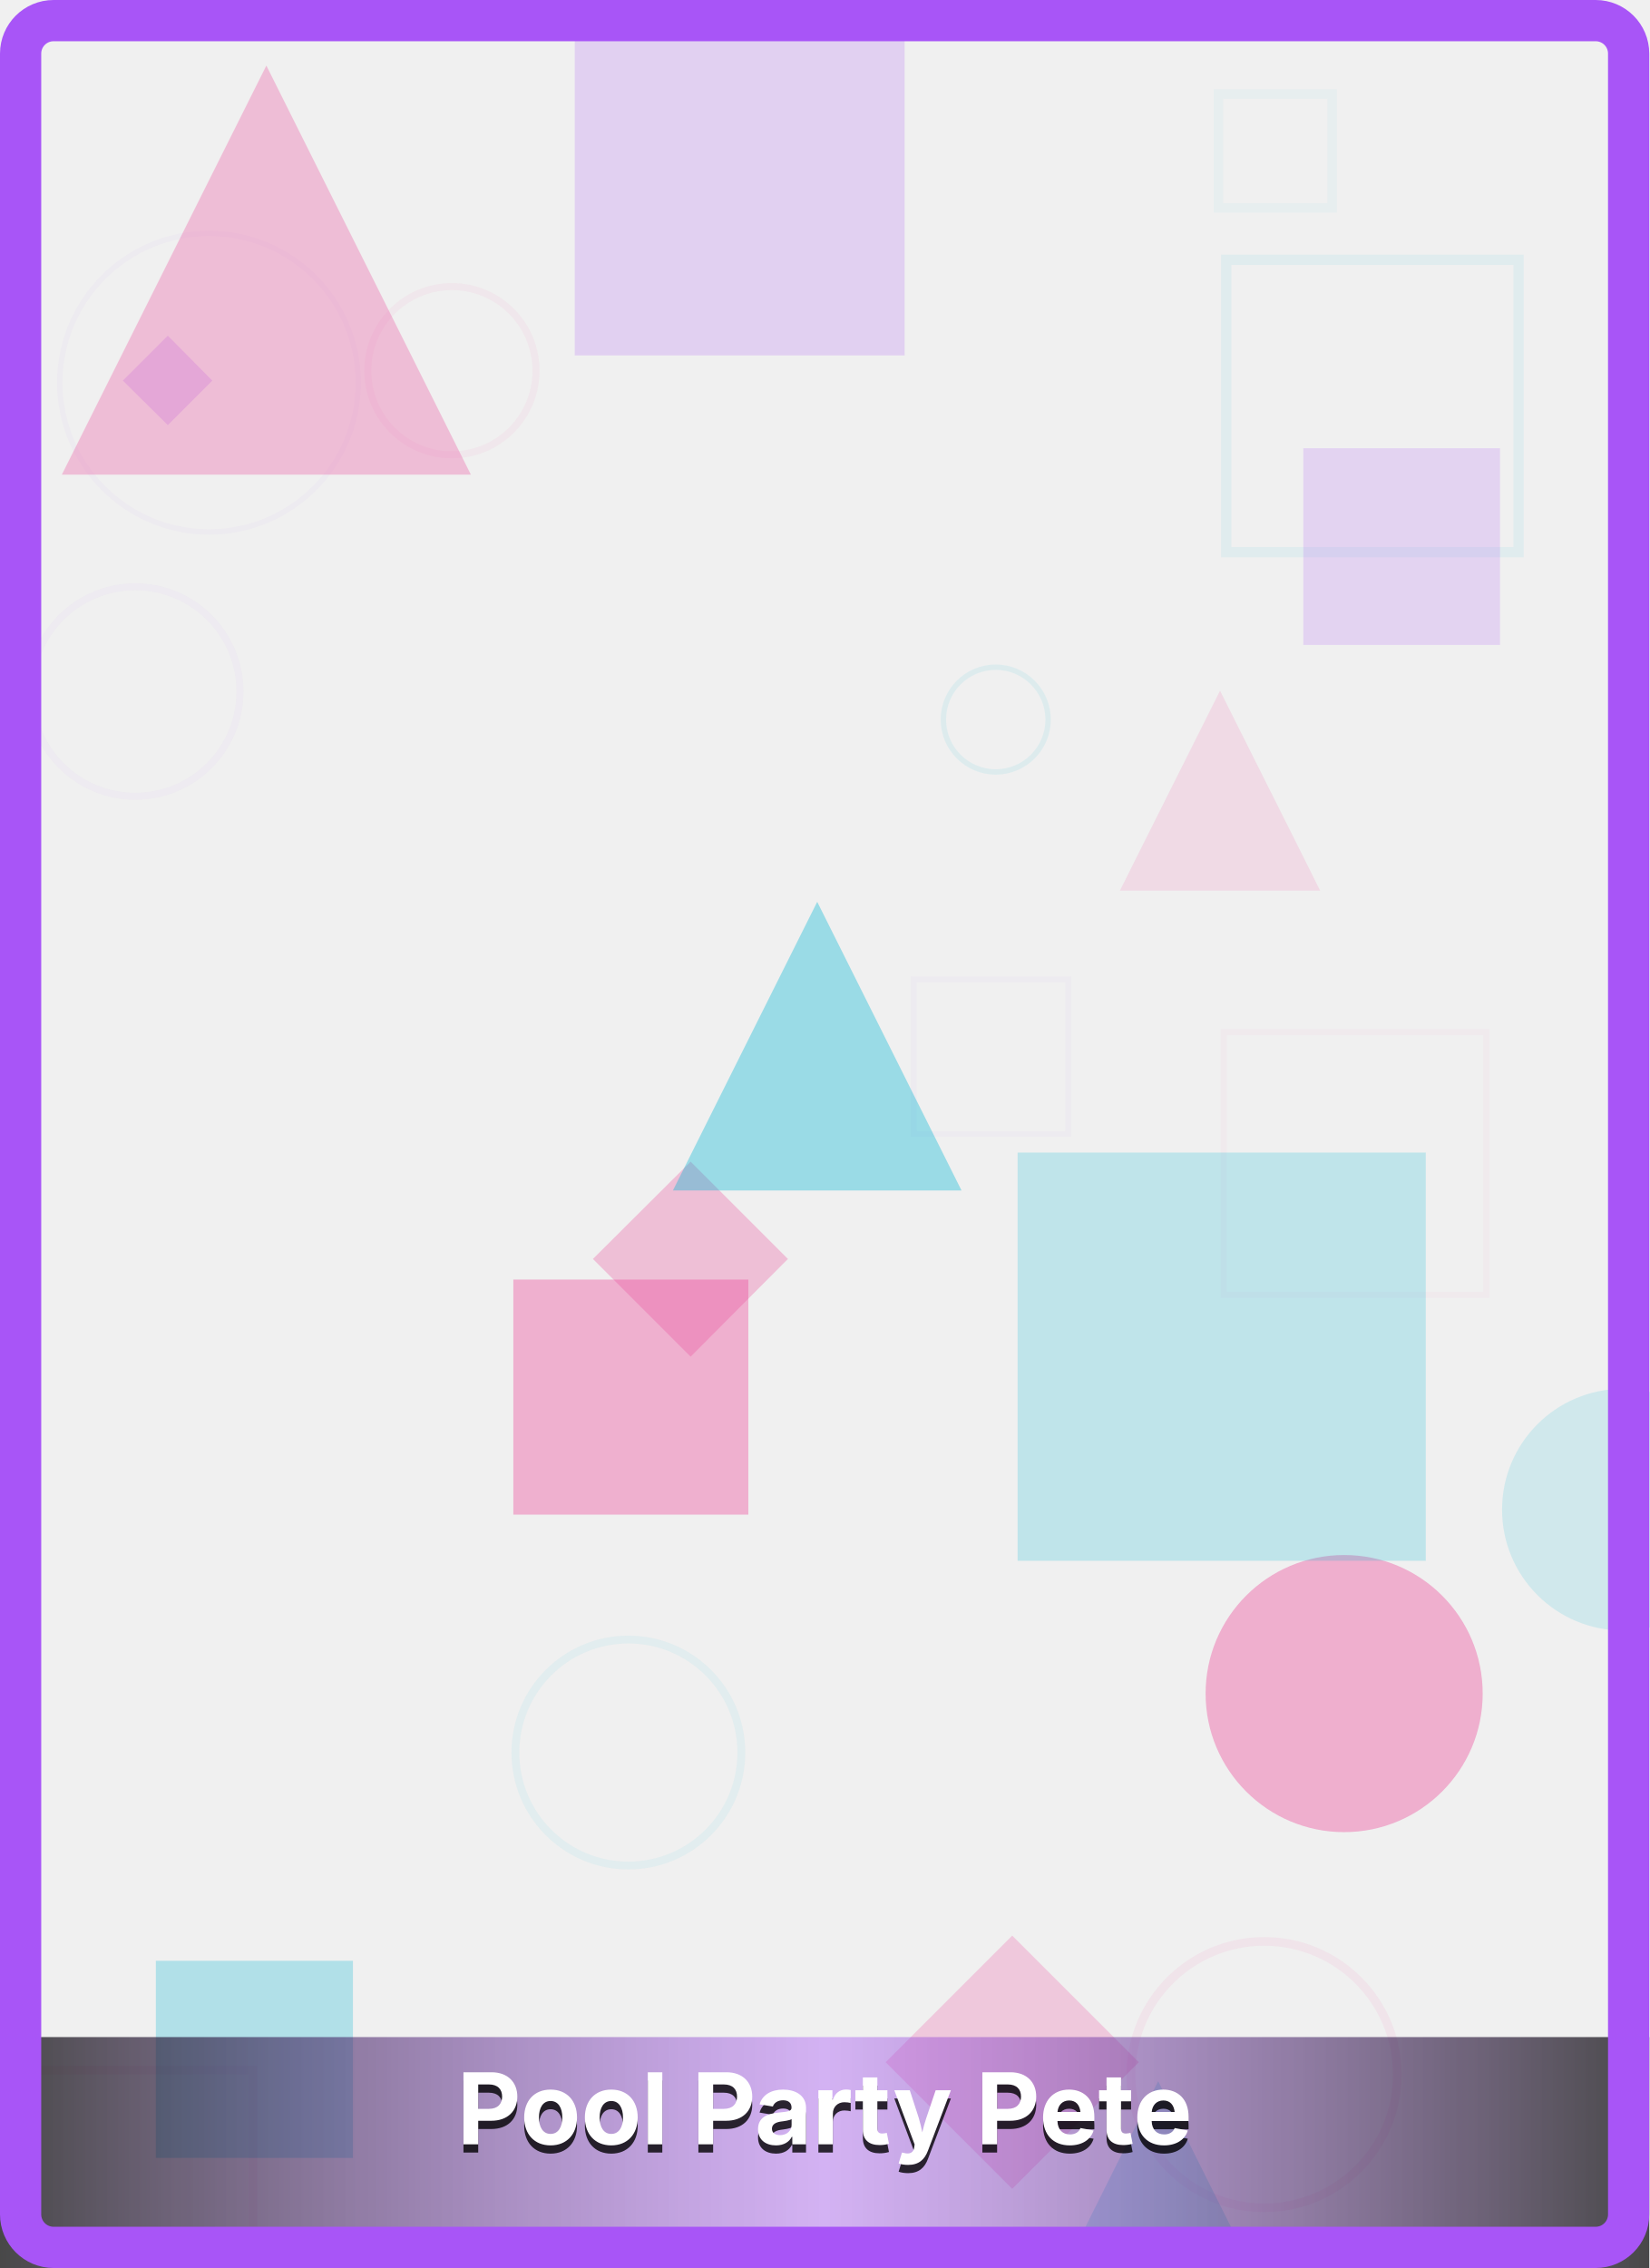
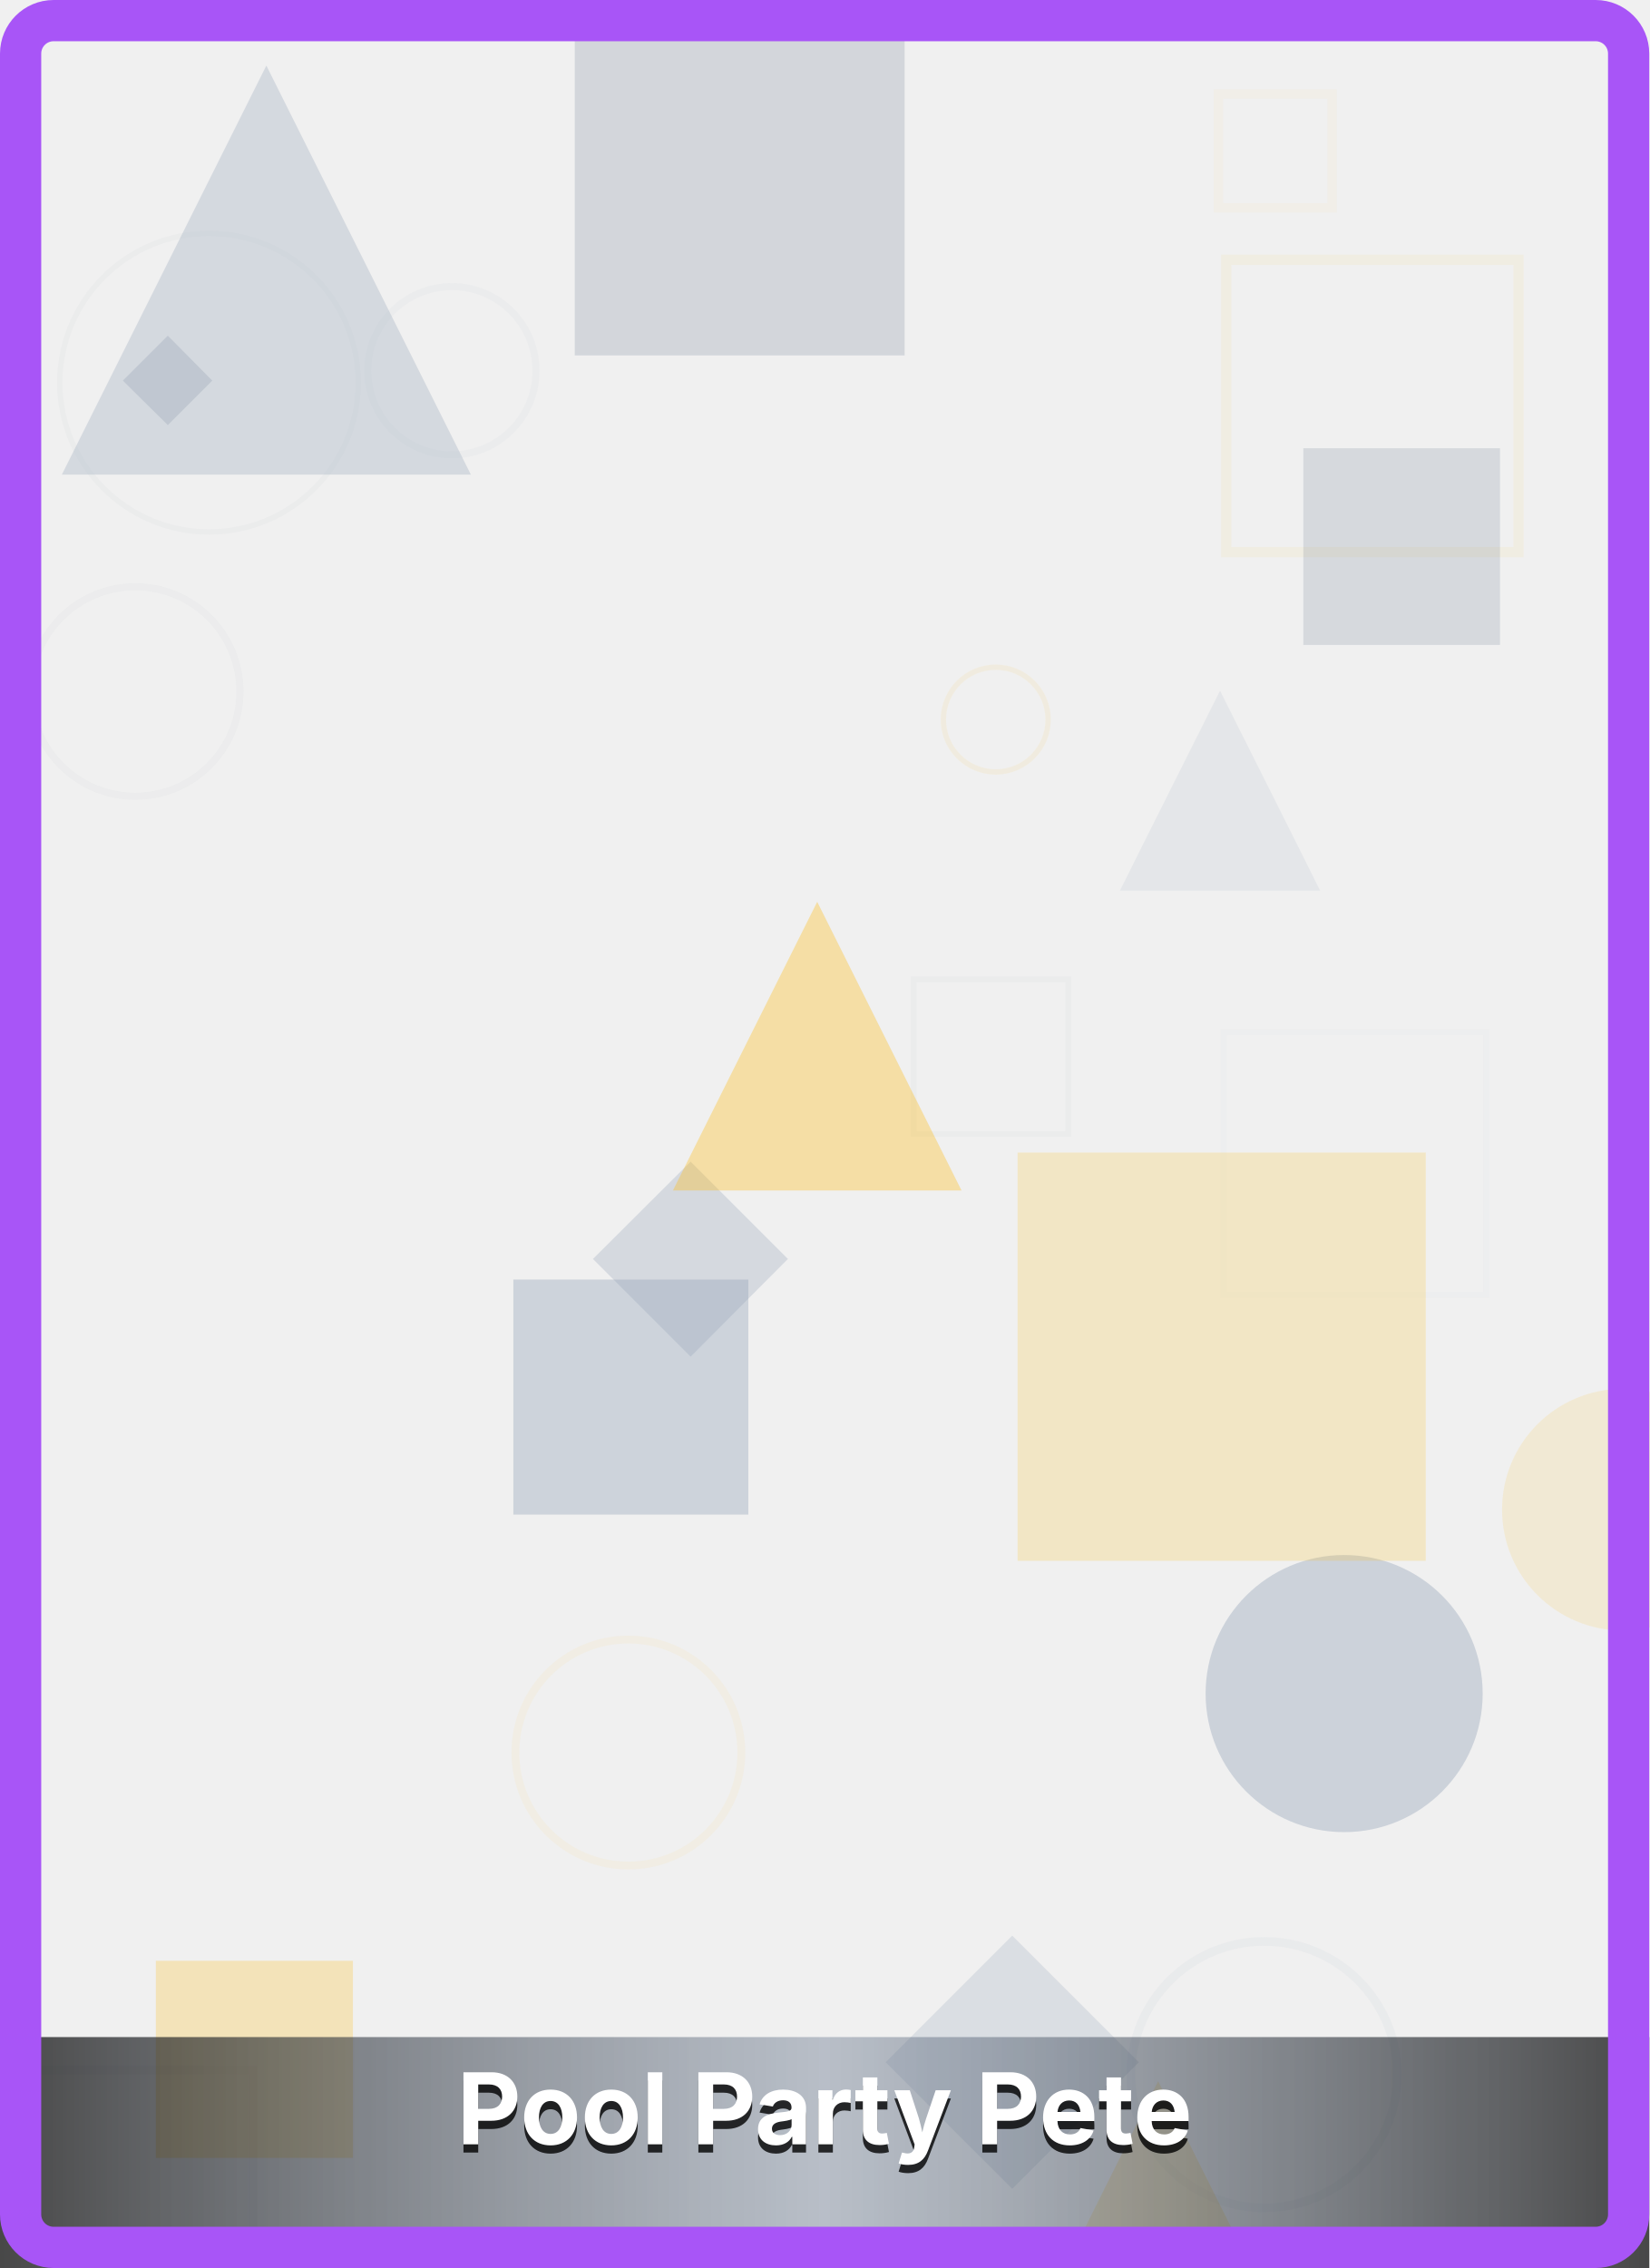
<svg xmlns="http://www.w3.org/2000/svg" viewBox="0 0 400 550" width="400" height="550">
  <defs>
    <linearGradient id="bg-gradient-summer_001" x1="0%" y1="0%" x2="100%" y2="100%">
-       <stop offset="0%" style="stop-color:#a855f7;stop-opacity:0.26" />
-       <stop offset="50%" style="stop-color:#ec4899;stop-opacity:0.4" />
-       <stop offset="100%" style="stop-color:#a855f7;stop-opacity:0.26" />
+       <stop offset="0%" style="stop-color:#64748b;stop-opacity:0.26" />
+       <stop offset="50%" style="stop-color:#94a3b8;stop-opacity:0.4" />
+       <stop offset="100%" style="stop-color:#64748b;stop-opacity:0.26" />
    </linearGradient>
    <filter id="shadow-summer_001">
      <feDropShadow dx="0" dy="2" stdDeviation="3" flood-opacity="0.8" />
    </filter>
  </defs>
  <rect width="400" height="550" fill="url(#bg-gradient-0.42495539621450007)" />
  <g opacity="0.3">
-     <circle cx="50.7" cy="92.8" r="36.2" fill="none" stroke="#a855f7" stroke-width="1.3" opacity="0.11" />
-     <circle cx="152.4" cy="425.0" r="27.4" fill="none" stroke="#06b6d4" stroke-width="1.9" opacity="0.20" />
-     <rect x="297.4" y="63.0" width="70.9" height="70.9" fill="none" stroke="#06b6d4" stroke-width="2.5" opacity="0.22" />
-     <circle cx="241.5" cy="174.5" r="12.7" fill="none" stroke="#06b6d4" stroke-width="1.3" opacity="0.27" />
-     <circle cx="32.8" cy="167.7" r="25.4" fill="none" stroke="#a855f7" stroke-width="1.7" opacity="0.12" />
-     <rect x="296.8" y="250.3" width="63.7" height="63.7" fill="none" stroke="#ec4899" stroke-width="1.5" opacity="0.12" />
-     <rect x="295.5" y="22.8" width="27.6" height="27.6" fill="none" stroke="#06b6d4" stroke-width="2.3" opacity="0.13" />
-     <rect x="221.6" y="237.5" width="37.5" height="37.5" fill="none" stroke="#a855f7" stroke-width="1.4" opacity="0.11" />
-     <circle cx="109.6" cy="89.9" r="20.4" fill="none" stroke="#ec4899" stroke-width="1.7" opacity="0.19" />
-     <rect x="-10.9" y="502.0" width="72.2" height="72.2" fill="none" stroke="#ec4899" stroke-width="2.1" opacity="0.22" />
-     <circle cx="306.6" cy="503.1" r="32.3" fill="none" stroke="#ec4899" stroke-width="2.1" opacity="0.24" />
+     <circle cx="50.7" cy="92.8" r="36.2" fill="none" stroke="#64748b" stroke-width="1.3" opacity="0.11" />
+     <circle cx="152.4" cy="425.0" r="27.4" fill="none" stroke="#fbbf24" stroke-width="1.9" opacity="0.20" />
+     <rect x="297.4" y="63.0" width="70.9" height="70.9" fill="none" stroke="#fbbf24" stroke-width="2.5" opacity="0.22" />
+     <circle cx="241.5" cy="174.5" r="12.7" fill="none" stroke="#fbbf24" stroke-width="1.3" opacity="0.27" />
+     <circle cx="32.8" cy="167.7" r="25.4" fill="none" stroke="#64748b" stroke-width="1.7" opacity="0.12" />
+     <rect x="296.8" y="250.3" width="63.7" height="63.7" fill="none" stroke="#94a3b8" stroke-width="1.5" opacity="0.12" />
+     <rect x="295.5" y="22.8" width="27.6" height="27.6" fill="none" stroke="#fbbf24" stroke-width="2.3" opacity="0.13" />
+     <rect x="221.6" y="237.5" width="37.5" height="37.5" fill="none" stroke="#64748b" stroke-width="1.4" opacity="0.11" />
+     <circle cx="109.6" cy="89.9" r="20.4" fill="none" stroke="#94a3b8" stroke-width="1.7" opacity="0.19" />
+     <rect x="-10.9" y="502.0" width="72.2" height="72.2" fill="none" stroke="#94a3b8" stroke-width="2.1" opacity="0.22" />
+     <circle cx="306.6" cy="503.1" r="32.3" fill="none" stroke="#94a3b8" stroke-width="2.1" opacity="0.24" />
  </g>
-   <polygon points="295.9,167.5 320.2,216.0 271.6,216.0" fill="#ec4899" opacity="0.13" />
-   <polygon points="167.5,281.7 191.1,305.3 167.5,329.0 143.8,305.3" fill="#ec4899" opacity="0.29" />
-   <polygon points="198.2,218.7 233.2,288.7 163.2,288.7" fill="#06b6d4" opacity="0.37" />
-   <circle cx="326.0" cy="410.7" r="33.6" fill="#ec4899" opacity="0.39" />
-   <polygon points="40.7,81.4 51.5,92.3 40.7,103.1 29.8,92.3" fill="#a855f7" opacity="0.21" />
-   <circle cx="393.6" cy="366.1" r="29.3" fill="#06b6d4" opacity="0.14" />
-   <rect x="37.8" y="475.5" width="47.8" height="47.8" fill="#06b6d4" opacity="0.27" />
-   <rect x="124.5" y="310.3" width="57.0" height="57.0" fill="#ec4899" opacity="0.38" />
-   <polygon points="280.9,504.7 318.6,580.2 243.2,580.2" fill="#06b6d4" opacity="0.22" />
-   <polygon points="64.6,15.9 114.2,115.1 15.0,115.1" fill="#ec4899" opacity="0.30" />
-   <polygon points="245.5,469.4 276.2,500.1 245.5,530.8 214.8,500.1" fill="#ec4899" opacity="0.24" />
-   <rect x="139.4" y="6.2" width="80.0" height="80.0" fill="#a855f7" opacity="0.21" />
-   <rect x="316.1" y="108.7" width="47.7" height="47.7" fill="#a855f7" opacity="0.19" />
-   <rect x="246.8" y="279.5" width="99.0" height="99.0" fill="#06b6d4" opacity="0.21" />
+   <polygon points="295.9,167.5 320.2,216.0 271.6,216.0" fill="#94a3b8" opacity="0.13" />
+   <polygon points="167.5,281.7 191.1,305.3 167.5,329.0 143.8,305.3" fill="#94a3b8" opacity="0.29" />
+   <polygon points="198.2,218.7 233.2,288.7 163.2,288.7" fill="#fbbf24" opacity="0.37" />
+   <circle cx="326.0" cy="410.7" r="33.6" fill="#94a3b8" opacity="0.39" />
+   <polygon points="40.7,81.4 51.5,92.3 40.7,103.1 29.8,92.3" fill="#64748b" opacity="0.21" />
+   <circle cx="393.6" cy="366.1" r="29.3" fill="#fbbf24" opacity="0.14" />
+   <rect x="37.8" y="475.5" width="47.8" height="47.8" fill="#fbbf24" opacity="0.27" />
+   <rect x="124.5" y="310.3" width="57.0" height="57.0" fill="#94a3b8" opacity="0.38" />
+   <polygon points="280.9,504.7 318.6,580.2 243.2,580.2" fill="#fbbf24" opacity="0.22" />
+   <polygon points="64.6,15.9 114.2,115.1 15.0,115.1" fill="#94a3b8" opacity="0.30" />
+   <polygon points="245.5,469.4 276.2,500.1 245.5,530.8 214.8,500.1" fill="#94a3b8" opacity="0.24" />
+   <rect x="139.4" y="6.2" width="80.0" height="80.0" fill="#64748b" opacity="0.21" />
+   <rect x="316.1" y="108.7" width="47.7" height="47.7" fill="#64748b" opacity="0.19" />
+   <rect x="246.8" y="279.5" width="99.0" height="99.0" fill="#fbbf24" opacity="0.21" />
  <defs>
    <linearGradient id="text-bg-15" x1="0%" y1="0%" x2="100%" y2="0%">
      <stop offset="0%" style="stop-color:#000000;stop-opacity:0.7" />
-       <stop offset="50%" style="stop-color:#a855f7;stop-opacity:0.4" />
+       <stop offset="50%" style="stop-color:#64748b;stop-opacity:0.4" />
      <stop offset="100%" style="stop-color:#000000;stop-opacity:0.7" />
    </linearGradient>
  </defs>
  <rect x="0" y="494" width="400" height="56" fill="url(#text-bg-15)" />
  <text x="200" y="522" font-family="system-ui, -apple-system, sans-serif" font-size="24" font-weight="bold" text-anchor="middle" fill="#000000" opacity="0.8">Pool Party Pete</text>
  <text x="200" y="520" font-family="system-ui, -apple-system, sans-serif" font-size="24" font-weight="bold" text-anchor="middle" fill="#ffffff">Pool Party Pete</text>
  <rect x="5" y="5" width="390" height="540" fill="none" stroke="#a855f7" stroke-width="10" rx="8" ry="8" />
</svg>
